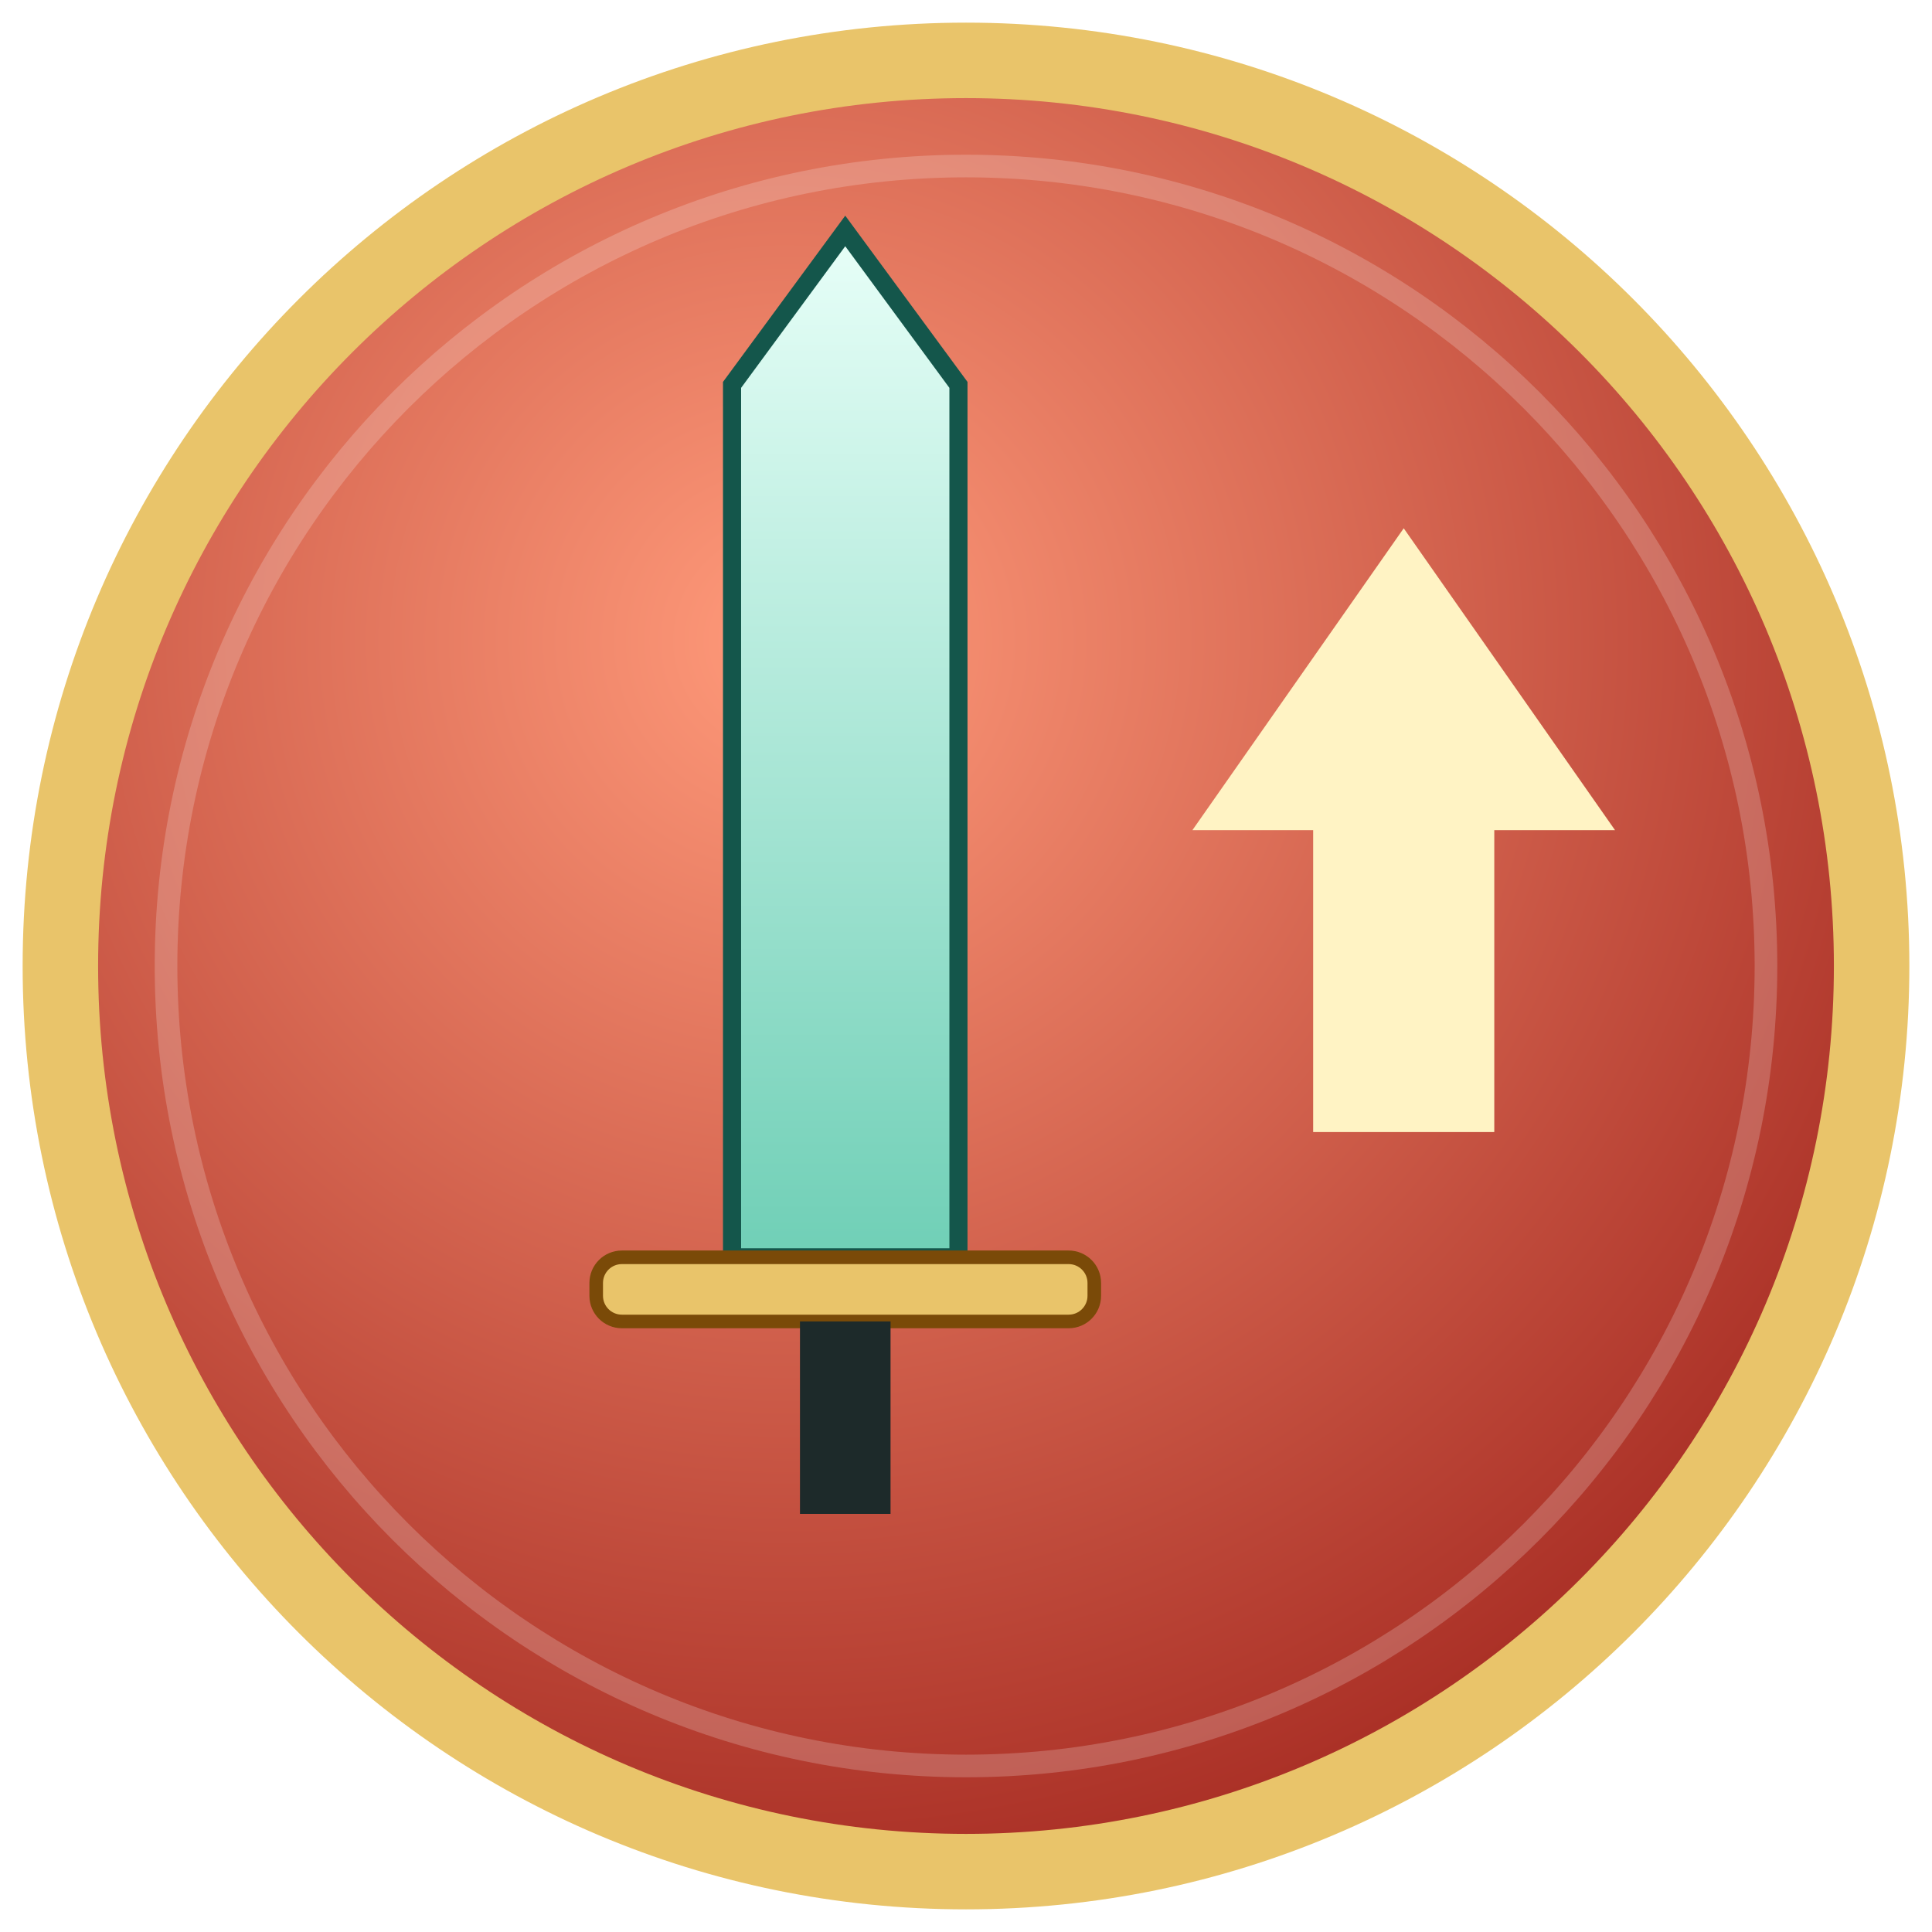
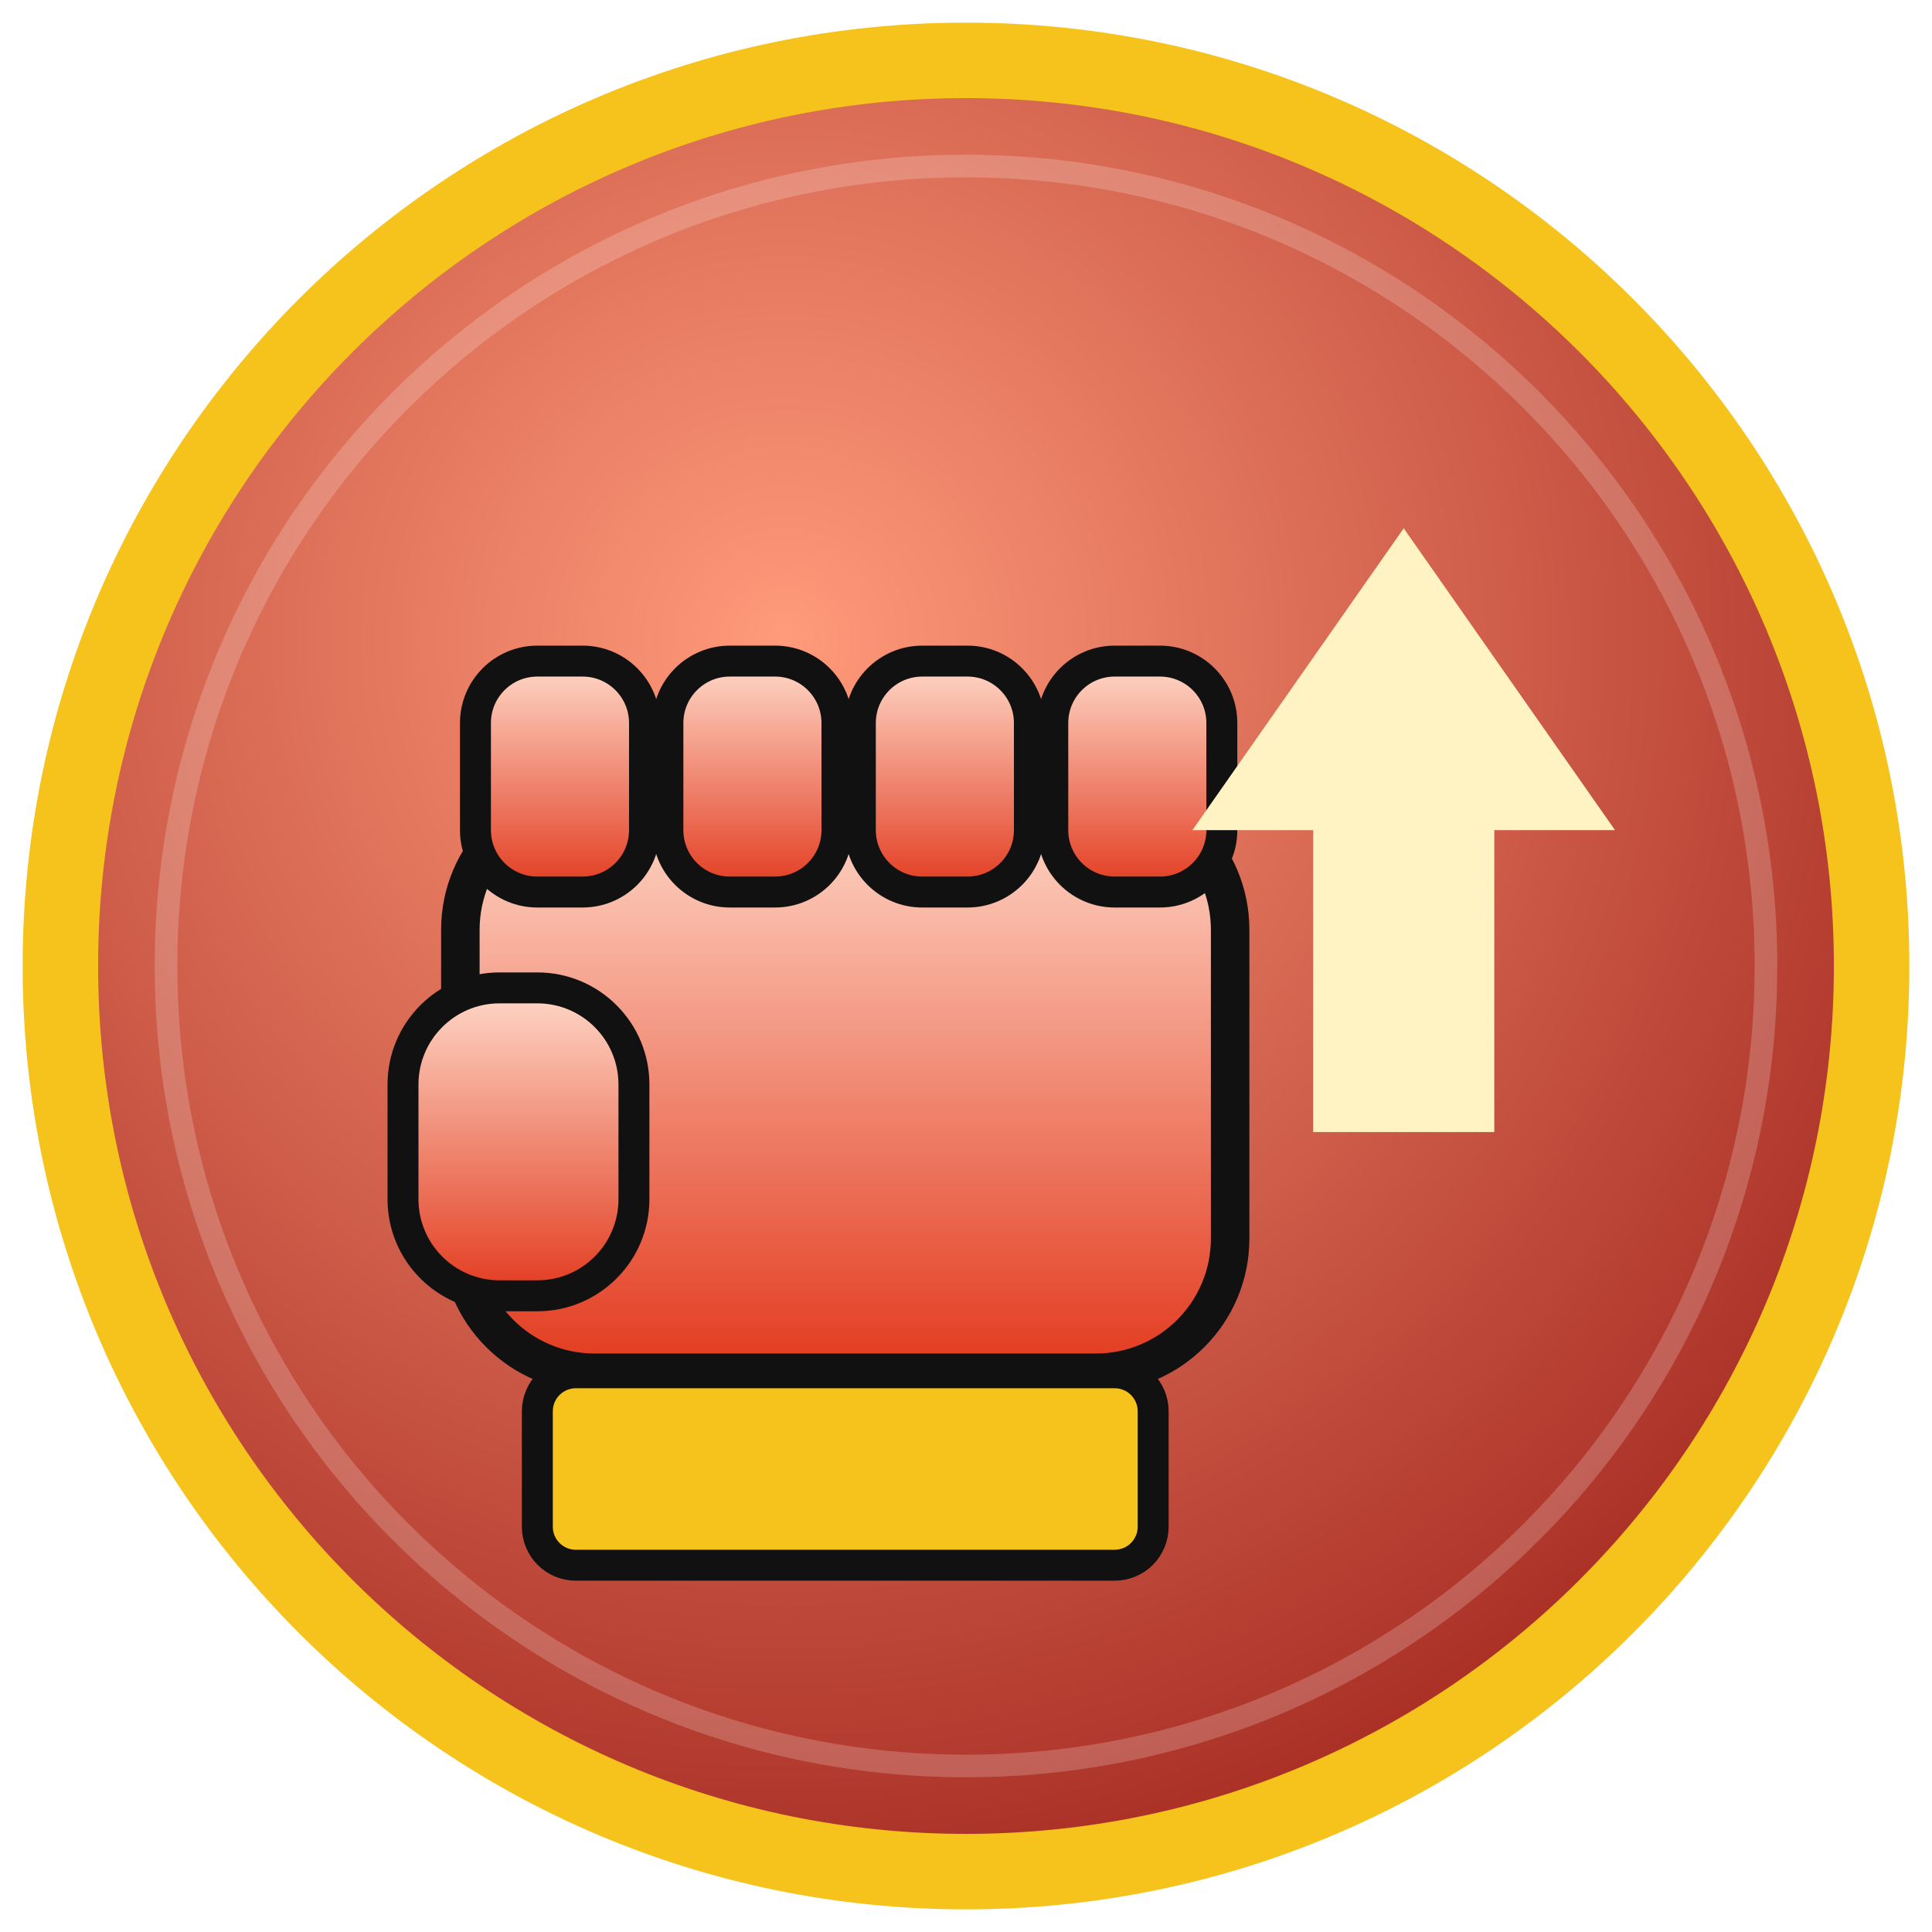
<svg xmlns="http://www.w3.org/2000/svg" viewBox="0 0 256 256" width="256" height="256">
  <defs>
    <radialGradient id="gJade" cx="40%" cy="32%" r="75%">
-       <stop offset="0" stop-color="#3fd0a9" />
-       <stop offset="1" stop-color="#14564b" />
+       <stop offset="0" stop-color="#9be564" />
+       <stop offset="1" stop-color="#1f6b25" />
    </radialGradient>
    <radialGradient id="gRed" cx="40%" cy="32%" r="75%">
      <stop offset="0" stop-color="#ff9a7a" />
      <stop offset="1" stop-color="#a3271f" />
    </radialGradient>
    <radialGradient id="gBlue" cx="40%" cy="32%" r="75%">
      <stop offset="0" stop-color="#9fd4ff" />
      <stop offset="1" stop-color="#1f5fa3" />
    </radialGradient>
    <radialGradient id="gGold" cx="40%" cy="32%" r="75%">
      <stop offset="0" stop-color="#ffe08a" />
      <stop offset="1" stop-color="#b06a00" />
    </radialGradient>
    <radialGradient id="gDark" cx="40%" cy="32%" r="75%">
      <stop offset="0" stop-color="#2c4a45" />
      <stop offset="1" stop-color="#0d1b1a" />
    </radialGradient>
    <radialGradient id="gPurple" cx="40%" cy="32%" r="75%">
      <stop offset="0" stop-color="#c9a2ff" />
      <stop offset="1" stop-color="#4a2a8a" />
    </radialGradient>
    <linearGradient id="lGold" x1="0" y1="0" x2="0" y2="1">
      <stop offset="0" stop-color="#fff3c4" />
-       <stop offset="1" stop-color="#e9c46a" />
+       <stop offset="1" stop-color="#f6c21c" />
    </linearGradient>
    <linearGradient id="lJade" x1="0" y1="0" x2="0" y2="1">
-       <stop offset="0" stop-color="#1f6f62" />
-       <stop offset="1" stop-color="#103a34" />
+       <stop offset="0" stop-color="#22402a" />
+       <stop offset="1" stop-color="#12241a" />
    </linearGradient>
    <linearGradient id="lBlade" x1="0" y1="0" x2="0" y2="1">
-       <stop offset="0" stop-color="#e8fff8" />
-       <stop offset="1" stop-color="#6fcfb6" />
+       <stop offset="0" stop-color="#ffd9c9" />
+       <stop offset="1" stop-color="#e23a1e" />
    </linearGradient>
    <linearGradient id="lSky" x1="0" y1="0" x2="0" y2="1">
-       <stop offset="0" stop-color="#bfe3d6" />
-       <stop offset="1" stop-color="#f4f1e0" />
+       <stop offset="0" stop-color="#2a1f4a" />
+       <stop offset="1" stop-color="#5a4a8f" />
    </linearGradient>
  </defs>
-   <circle cx="128.0" cy="128.0" r="120.0" fill="url(#gRed)" stroke="#e9c46a" stroke-width="10" />
+   <circle cx="128.0" cy="128.0" r="120.0" fill="url(#gRed)" stroke="#f6c21c" stroke-width="10" />
  <circle cx="128.0" cy="128.0" r="106.0" fill="none" stroke="#ffffff33" stroke-width="3" />
  <g transform="translate(112,136) rotate(0)">
-     <polygon points="0,-105.4 15.0,-85.0 15.0,30.6 -15.0,30.6 -15.0,-85.0" fill="url(#lBlade)" stroke="#14564b" stroke-width="2.4" />
-     <rect x="-33.0" y="30.6" width="66.0" height="8.5" rx="3.4" fill="#e9c46a" stroke="#7a4a08" stroke-width="1.8" />
-     <rect x="-6.0" y="39.1" width="12.0" height="25.5" fill="#1d2a2a" />
+     <rect x="-51.0" y="-30.6" width="102.0" height="76.5" rx="17.8" fill="url(#lBlade)" stroke="#111111" stroke-width="5.1" />
+     <rect x="-49.0" y="-48.4" width="22.4" height="30.6" rx="8.2" fill="url(#lBlade)" stroke="#111111" stroke-width="4.1" />
+     <rect x="-23.5" y="-48.4" width="22.4" height="30.6" rx="8.2" fill="url(#lBlade)" stroke="#111111" stroke-width="4.1" />
+     <rect x="2.0" y="-48.4" width="22.4" height="30.6" rx="8.2" fill="url(#lBlade)" stroke="#111111" stroke-width="4.1" />
+     <rect x="27.5" y="-48.4" width="22.4" height="30.6" rx="8.2" fill="url(#lBlade)" stroke="#111111" stroke-width="4.1" />
+     <rect x="-58.6" y="-5.1" width="30.6" height="40.8" rx="12.8" fill="url(#lBlade)" stroke="#111111" stroke-width="4.1" />
+     <rect x="-40.8" y="45.9" width="81.6" height="25.5" rx="5.1" fill="#f6c21c" stroke="#111111" stroke-width="4.1" />
  </g>
  <polygon points="186,70 214,110 198,110 198,150 174,150 174,110 158,110" fill="#fff3c4" />
</svg>
